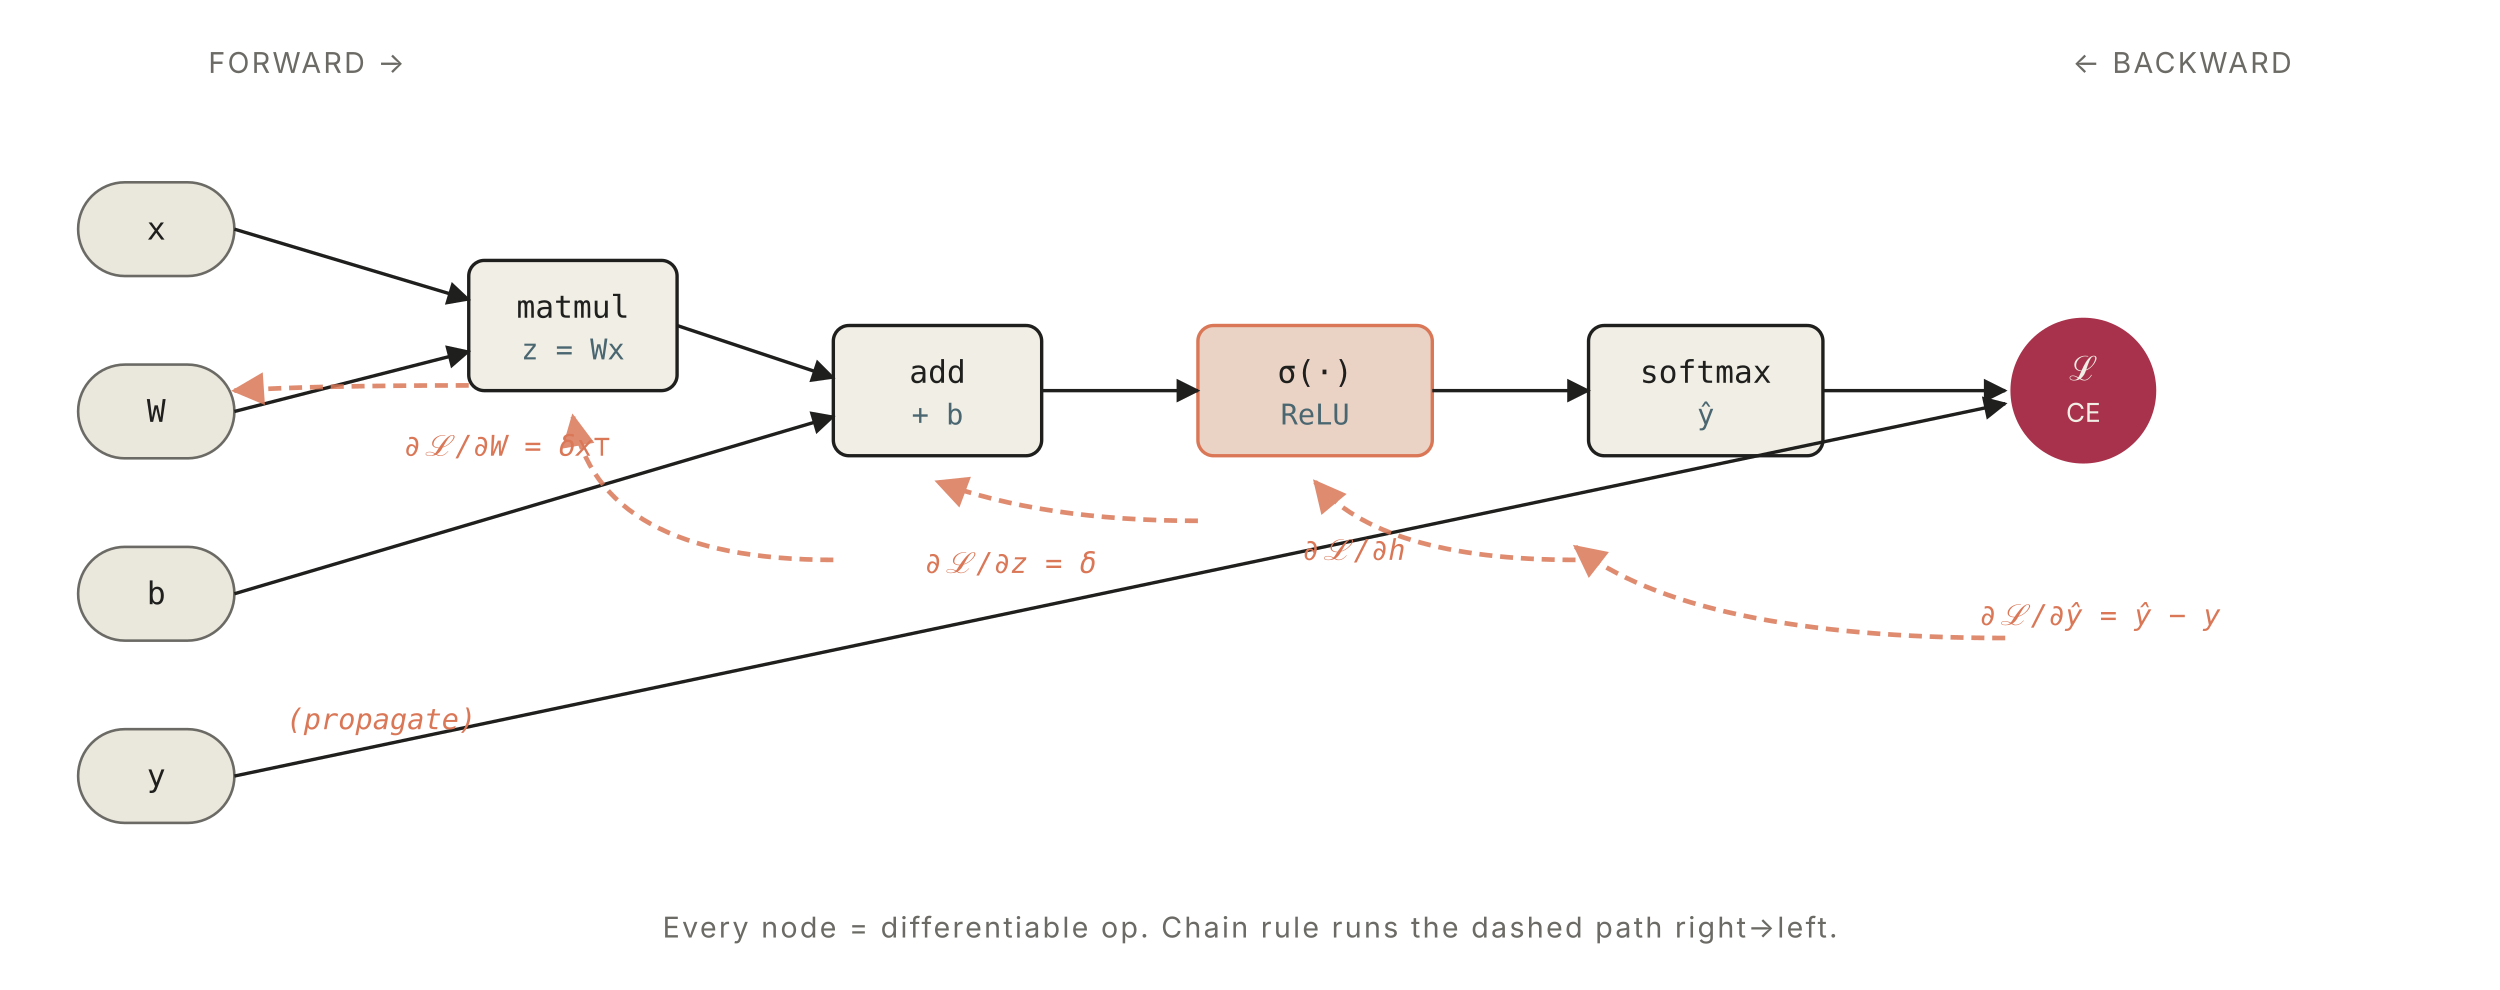
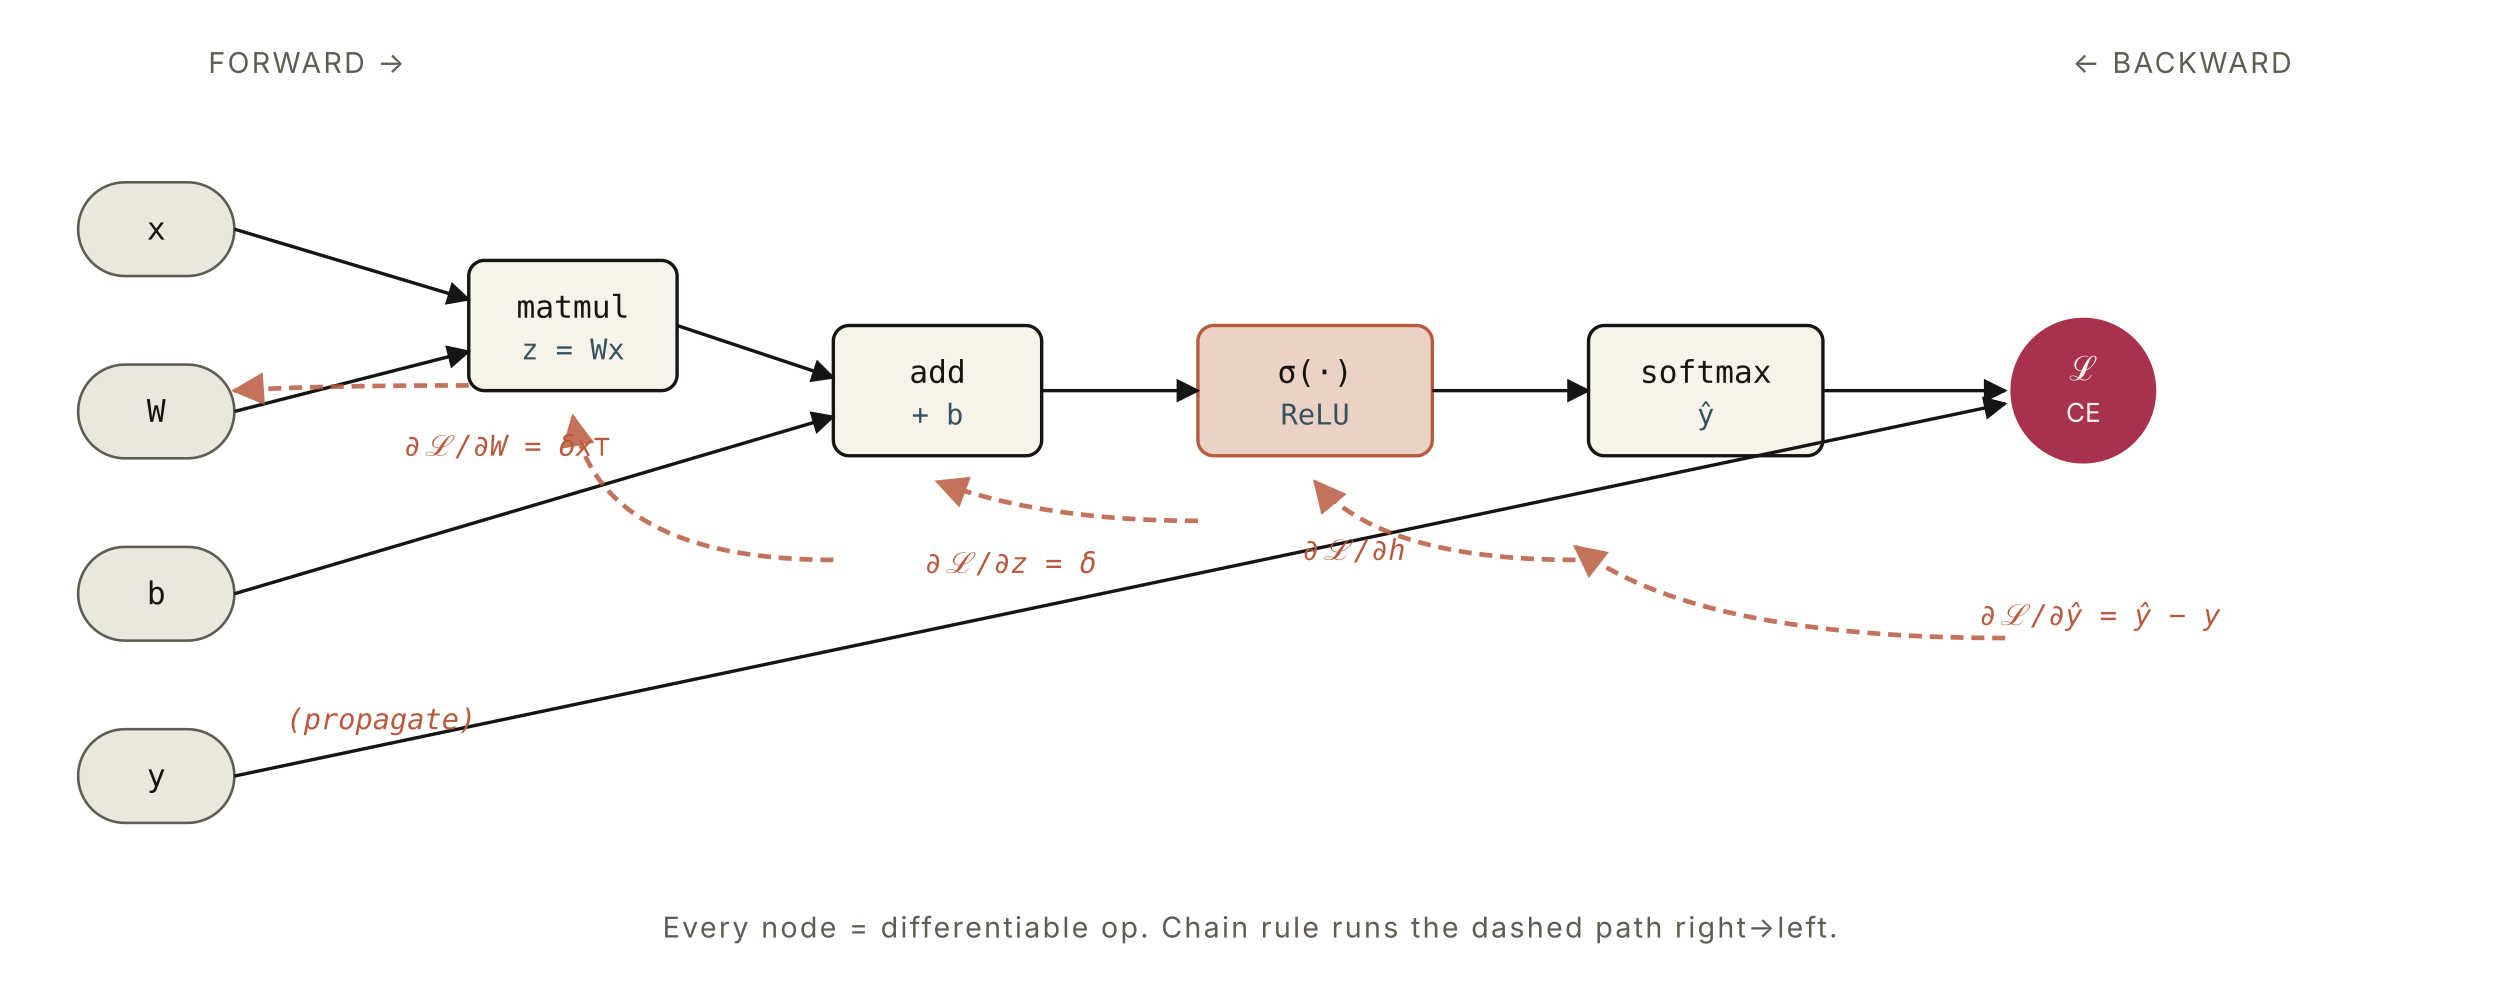
- <svg xmlns="http://www.w3.org/2000/svg" viewBox="0 0 960 380" font-family="Fraunces, Georgia, serif">
+ <svg xmlns="http://www.w3.org/2000/svg" viewBox="0 0 960 380" font-family="EB Garamond, Georgia, serif">
  <defs>
    <style>
-       .ink   { stroke:#1F1F1E; fill:none; stroke-width:1.3; }
-       .mut   { stroke:#6B6A65; fill:none; stroke-width:1.1; }
-       .acc   { stroke:#D97757; fill:none; stroke-width:1.8; }
-       .box   { fill:#F0EEE5; stroke:#1F1F1E; stroke-width:1.3; rx:6; ry:6; }
-       .box-a { fill:#EAD3C5; stroke:#D97757; stroke-width:1.3; rx:6; ry:6; }
-       .leaf  { fill:#EAE7DC; stroke:#6B6A65; stroke-width:1; rx:18; ry:18; }
+       .ink   { stroke:#161513; fill:none; stroke-width:1.3; }
+       .mut   { stroke:#5F5C54; fill:none; stroke-width:1.1; }
+       .acc   { stroke:#B85A3E; fill:none; stroke-width:1.8; }
+       .box   { fill:#F7F3E9; stroke:#161513; stroke-width:1.3; rx:6; ry:6; }
+       .box-a { fill:#EAD3C5; stroke:#B85A3E; stroke-width:1.3; rx:6; ry:6; }
+       .leaf  { fill:#EAE7DC; stroke:#5F5C54; stroke-width:1; rx:18; ry:18; }
      .loss  { fill:#A8324B; }
-       .lbl   { fill:#1F1F1E; font-size:13px; }
-       .mono  { font-family:'JetBrains Mono', ui-monospace, monospace; fill:#1F1F1E; font-size:12px; }
-       .op    { font-family:'JetBrains Mono', ui-monospace, monospace; fill:#4A6670; font-size:11px; }
-       .tag   { fill:#6B6A65; font-size:11px; letter-spacing:0.08em; text-transform:uppercase; font-family:Inter, sans-serif; }
-       .grad  { fill:#D97757; font-size:11px; font-style:italic; font-family:'JetBrains Mono', monospace; }
+       .lbl   { fill:#161513; font-size:13px; }
+       .mono  { font-family:'JetBrains Mono', ui-monospace, monospace; fill:#161513; font-size:12px; }
+       .op    { font-family:'JetBrains Mono', ui-monospace, monospace; fill:#37535F; font-size:11px; }
+       .tag   { fill:#5F5C54; font-size:11px; letter-spacing:0.08em; text-transform:uppercase; font-family:Inter, sans-serif; }
+       .grad  { fill:#B85A3E; font-size:11px; font-style:italic; font-family:'JetBrains Mono', monospace; }
    </style>
    <marker id="arr-i" viewBox="0 0 10 10" refX="9" refY="5" markerWidth="7" markerHeight="7" orient="auto">
-       <path d="M0,0 L10,5 L0,10 z" fill="#1F1F1E" />
+       <path d="M0,0 L10,5 L0,10 z" fill="#161513" />
    </marker>
    <marker id="arr-a" viewBox="0 0 10 10" refX="9" refY="5" markerWidth="7" markerHeight="7" orient="auto">
-       <path d="M0,0 L10,5 L0,10 z" fill="#D97757" />
+       <path d="M0,0 L10,5 L0,10 z" fill="#B85A3E" />
    </marker>
  </defs>
  <text x="80" y="28" class="tag">FORWARD →</text>
  <text x="880" y="28" class="tag" text-anchor="end">← BACKWARD</text>
  <rect class="leaf" x="30" y="70" width="60" height="36" />
  <text x="60" y="92" class="mono" text-anchor="middle">x</text>
  <rect class="leaf" x="30" y="140" width="60" height="36" />
  <text x="60" y="162" class="mono" text-anchor="middle">W</text>
  <rect class="leaf" x="30" y="210" width="60" height="36" />
  <text x="60" y="232" class="mono" text-anchor="middle">b</text>
  <rect class="leaf" x="30" y="280" width="60" height="36" />
  <text x="60" y="302" class="mono" text-anchor="middle">y</text>
  <rect class="box" x="180" y="100" width="80" height="50" />
  <text x="220" y="122" class="mono" text-anchor="middle">matmul</text>
  <text x="220" y="138" class="op" text-anchor="middle">z = Wx</text>
  <rect class="box" x="320" y="125" width="80" height="50" />
  <text x="360" y="147" class="mono" text-anchor="middle">add</text>
  <text x="360" y="163" class="op" text-anchor="middle">+ b</text>
  <rect class="box-a" x="460" y="125" width="90" height="50" />
  <text x="505" y="147" class="mono" text-anchor="middle">σ(·)</text>
-   <text x="505" y="163" class="op" text-anchor="middle" fill="#D97757">ReLU</text>
+   <text x="505" y="163" class="op" text-anchor="middle" fill="#B85A3E">ReLU</text>
  <rect class="box" x="610" y="125" width="90" height="50" />
  <text x="655" y="147" class="mono" text-anchor="middle">softmax</text>
  <text x="655" y="163" class="op" text-anchor="middle">ŷ</text>
  <circle cx="800" cy="150" r="28" fill="#A8324B" />
-   <text x="800" y="146" text-anchor="middle" fill="#F0EEE5" font-size="13" font-family="Fraunces, Georgia, serif" font-style="italic">ℒ</text>
-   <text x="800" y="162" text-anchor="middle" fill="#F0EEE5" font-size="10" font-family="Inter, sans-serif">CE</text>
+   <text x="800" y="146" text-anchor="middle" fill="#F7F3E9" font-size="13" font-family="EB Garamond, Georgia, serif" font-style="italic">ℒ</text>
+   <text x="800" y="162" text-anchor="middle" fill="#F7F3E9" font-size="10" font-family="Inter, sans-serif">CE</text>
  <g class="ink" marker-end="url(#arr-i)">
    <line x1="90" y1="88" x2="180" y2="115" />
    <line x1="90" y1="158" x2="180" y2="135" />
    <line x1="260" y1="125" x2="320" y2="145" />
    <line x1="90" y1="228" x2="320" y2="160" />
    <line x1="400" y1="150" x2="460" y2="150" />
    <line x1="550" y1="150" x2="610" y2="150" />
    <line x1="700" y1="150" x2="770" y2="150" />
    <line x1="90" y1="298" x2="770" y2="155" />
  </g>
  <g class="acc" marker-end="url(#arr-a)" stroke-dasharray="5 3" opacity="0.85">
    <path d="M 770 245 Q 650 245 605 210" />
    <path d="M 605 215 Q 530 215 505 185" />
    <path d="M 460 200 Q 400 200 360 185" />
    <path d="M 320 215 Q 230 215 220 160" />
    <path d="M 180 148 Q 120 148 90 150" />
  </g>
  <text x="760" y="240" class="grad">∂ℒ/∂ŷ = ŷ − y</text>
  <text x="500" y="215" class="grad">∂ℒ/∂h</text>
  <text x="355" y="220" class="grad">∂ℒ/∂z = δ</text>
  <text x="155" y="175" class="grad">∂ℒ/∂W = δx⊤</text>
-   <text x="110" y="280" class="grad" fill="#6B6A65">(propagate)</text>
-   <text x="480" y="360" class="tag" text-anchor="middle" fill="#6B6A65">
+   <text x="110" y="280" class="grad" fill="#5F5C54">(propagate)</text>
+   <text x="480" y="360" class="tag" text-anchor="middle" fill="#5F5C54">
    Every node = differentiable op. Chain rule runs the dashed path right→left.
  </text>
</svg>
